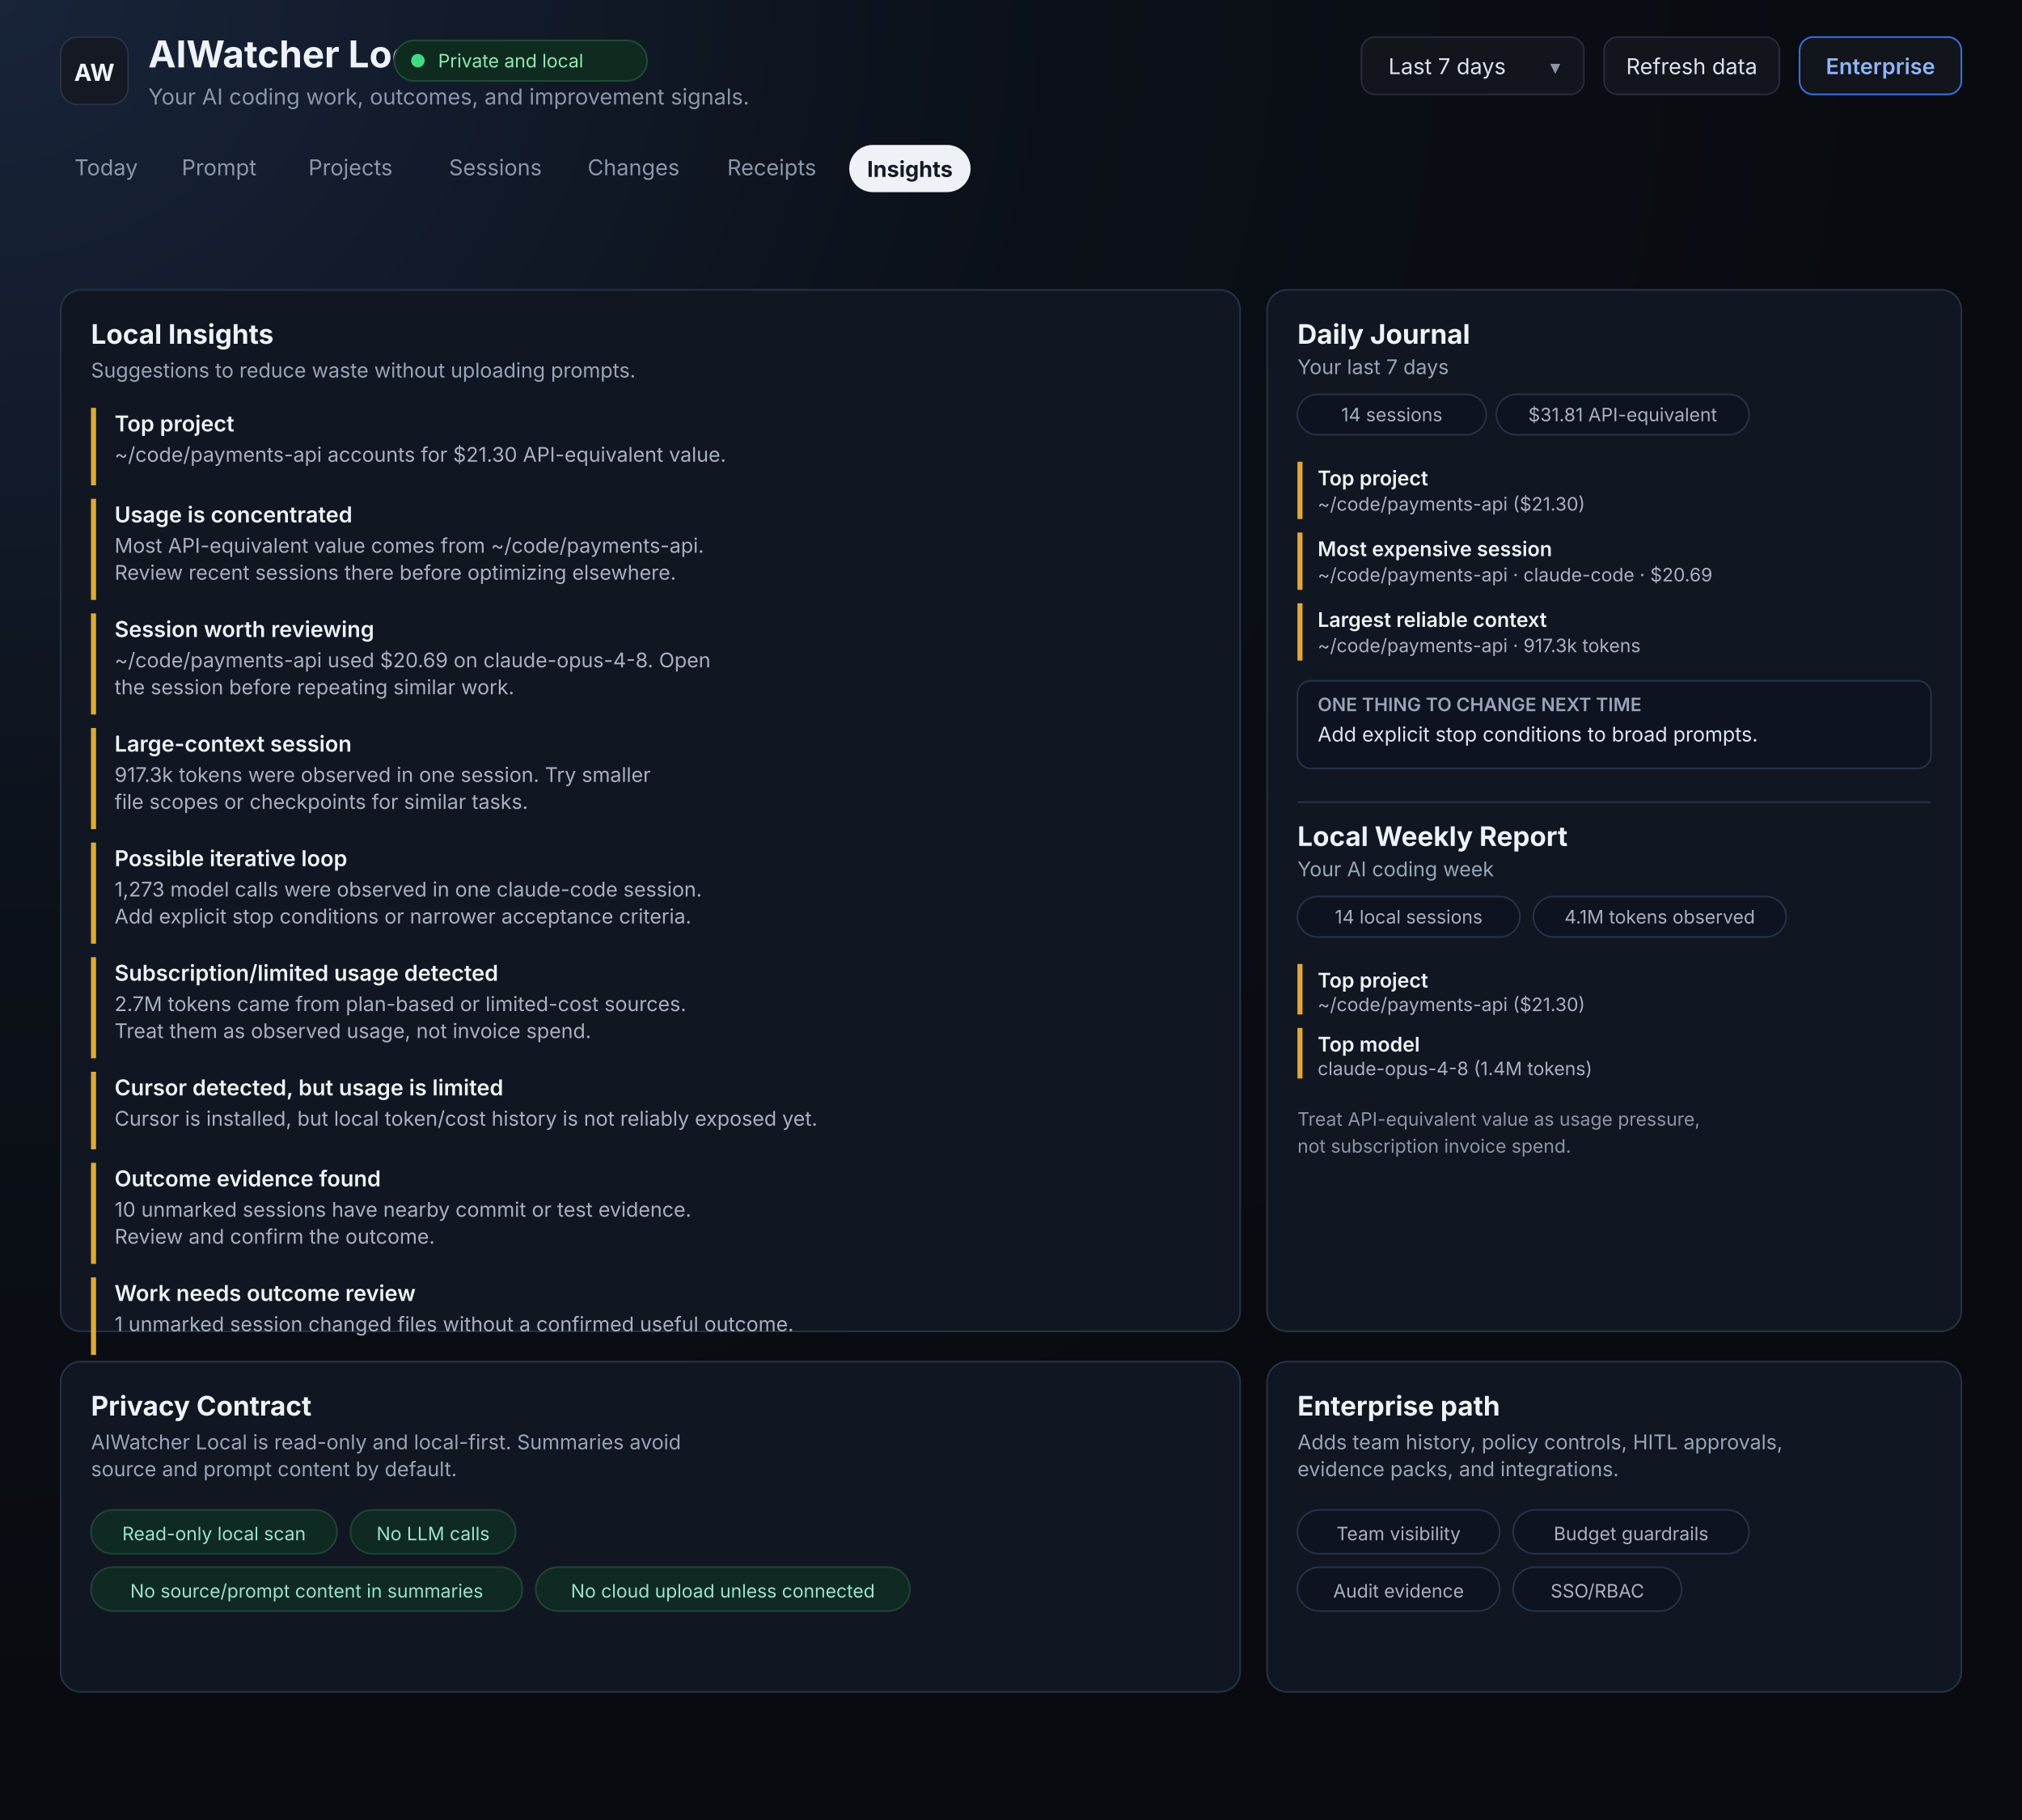
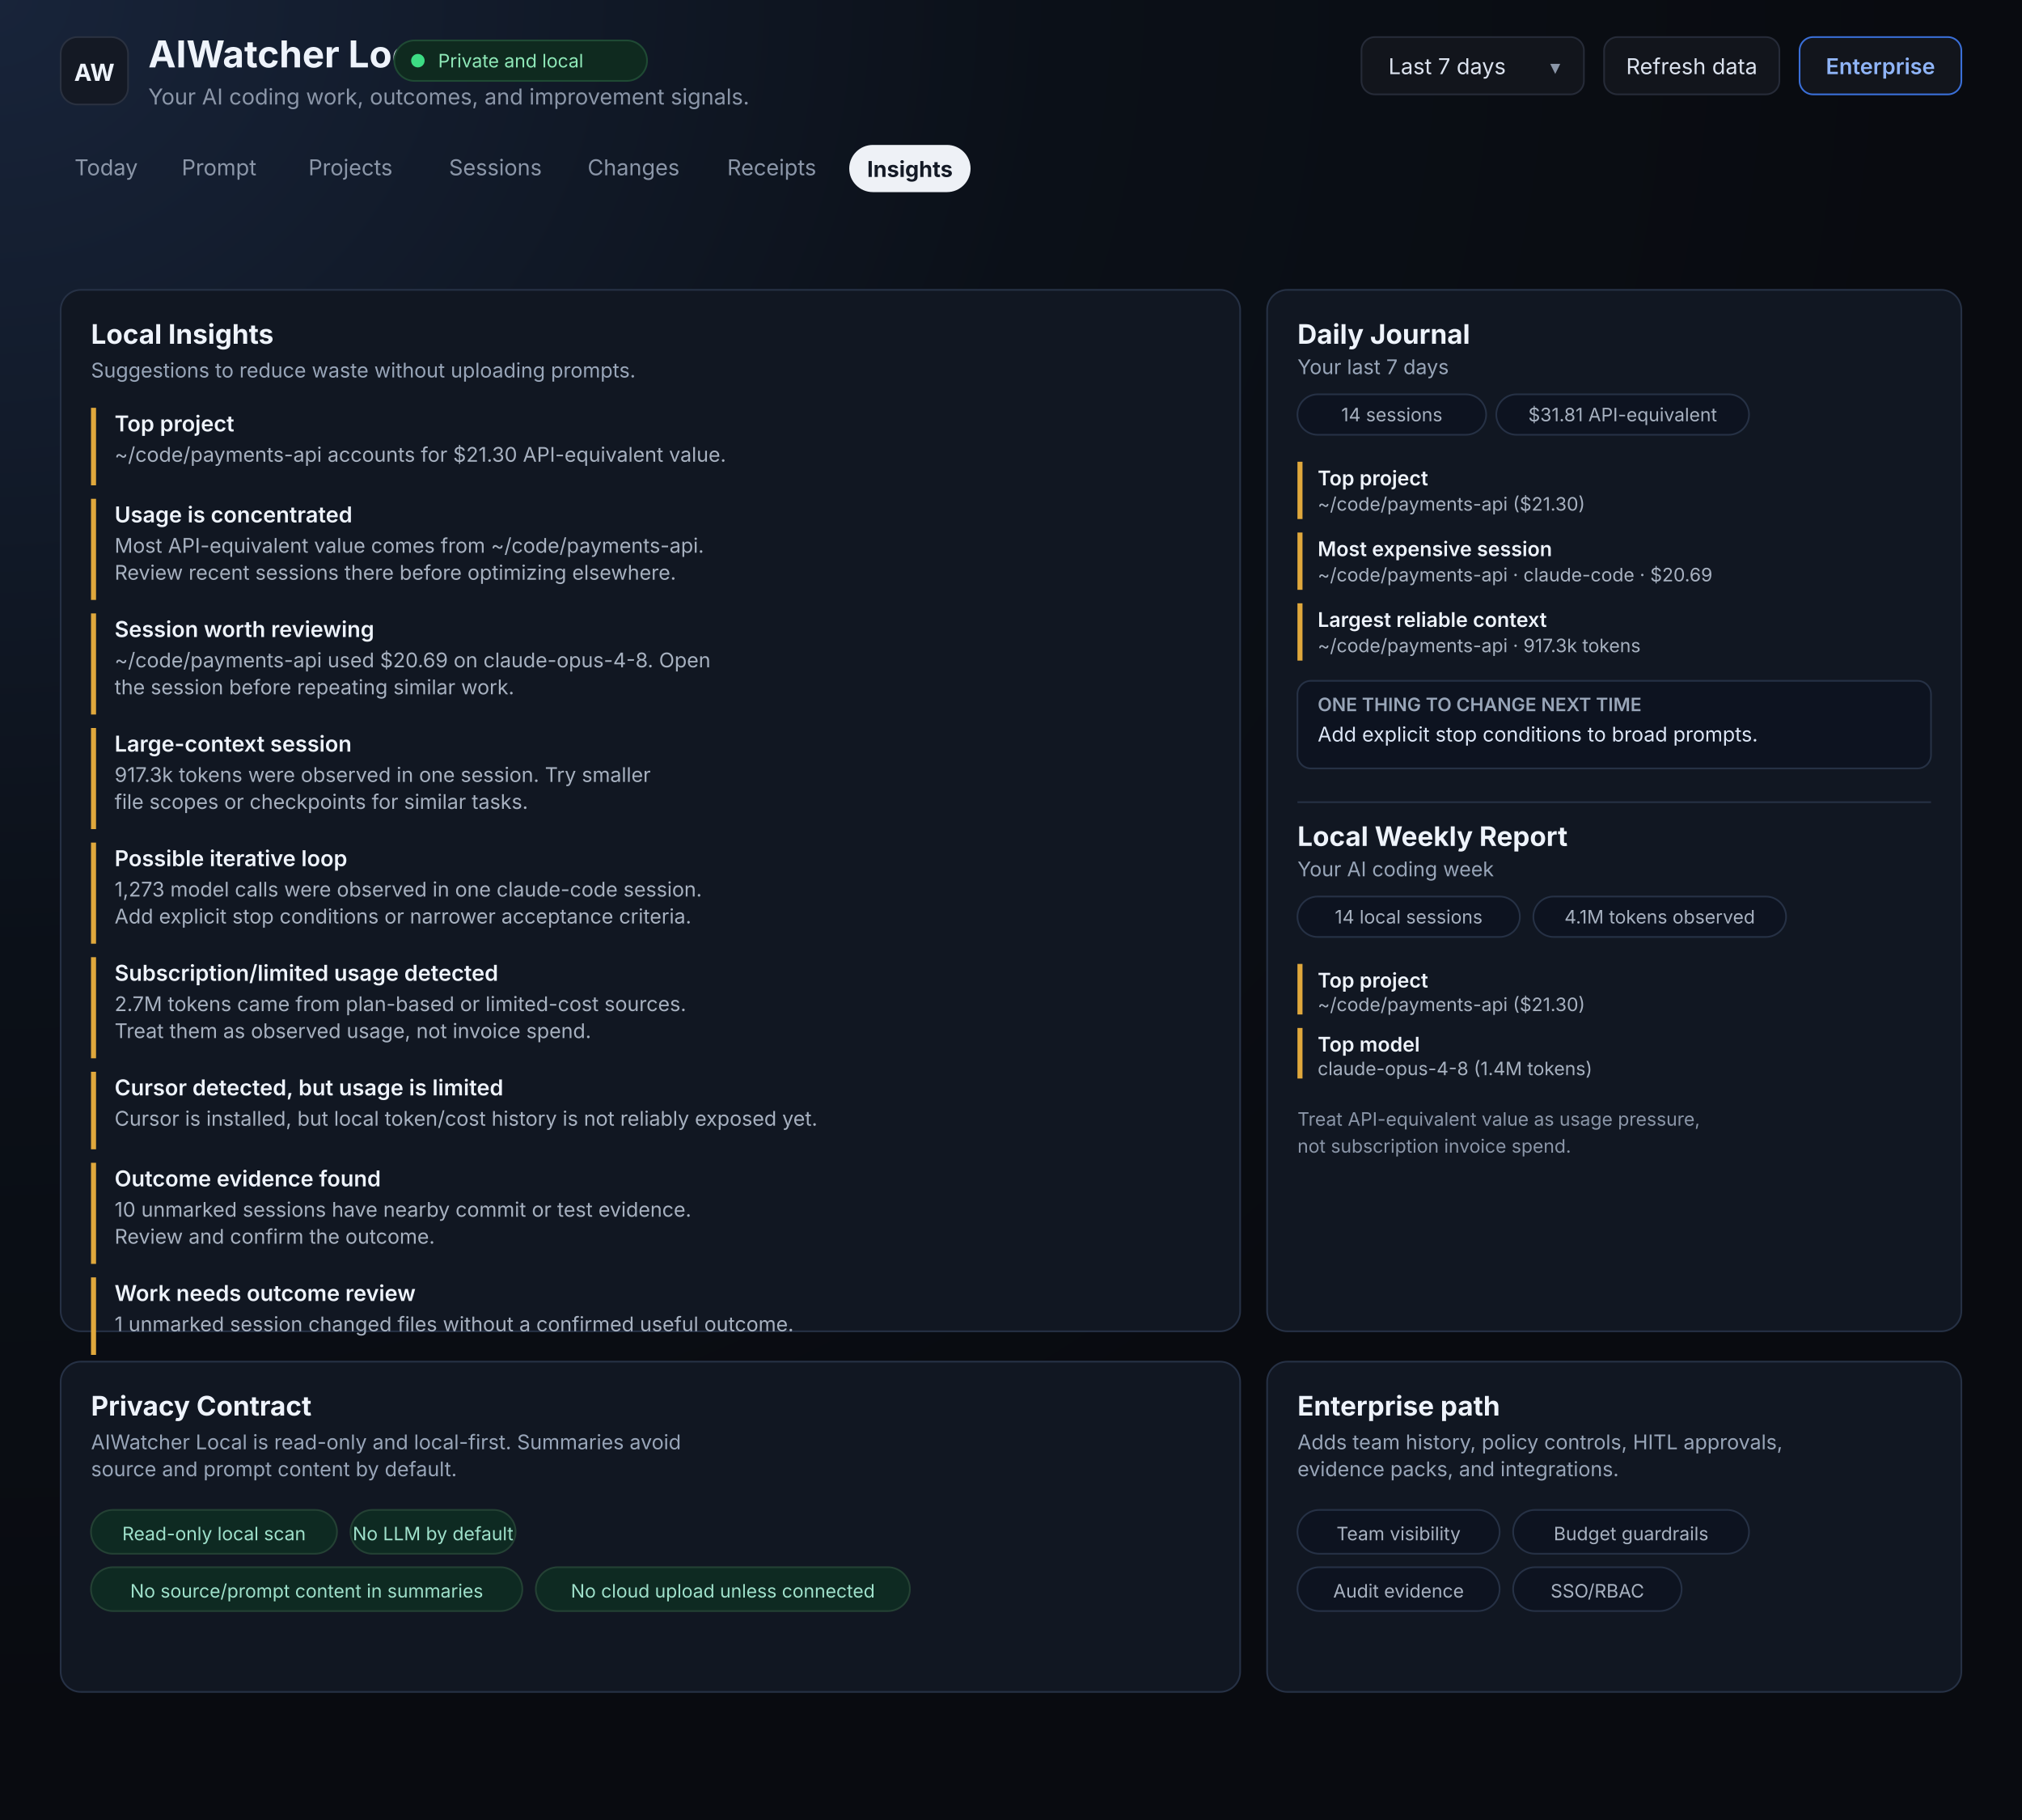
<svg xmlns="http://www.w3.org/2000/svg" viewBox="0 0 1200 1080" font-family="'Inter','Segoe UI',system-ui,-apple-system,sans-serif" role="img" aria-labelledby="t-insights d-insights">
  <defs>
    <radialGradient id="bg-insights" cx="0%" cy="0%" r="95%">
      <stop offset="0" stop-color="#18243a" />
      <stop offset="0.55" stop-color="#0b1018" />
      <stop offset="1" stop-color="#090b10" />
    </radialGradient>
  </defs>
  <rect width="1200" height="1080" fill="url(#bg-insights)" />
  <rect x="36" y="22" width="40" height="40" rx="10" fill="#141924" stroke="#2a3140" />
  <text x="56" y="48" font-size="14" font-weight="700" fill="#eef3fb" text-anchor="middle">AW</text>
  <text x="88" y="40" font-size="22" font-weight="700" fill="#eef3fb">AIWatcher Local</text>
  <rect x="234" y="24" width="150" height="24" rx="12" fill="#0f2a1f" stroke="#1f4a34" />
  <circle cx="248" cy="36" r="4" fill="#3ddc84" />
  <text x="260" y="40" font-size="11" fill="#8fe9b8">Private and local</text>
  <text x="88" y="62" font-size="13" fill="#8b96a8">Your AI coding work, outcomes, and improvement signals.</text>
  <rect x="808" y="22" width="132" height="34" rx="8" fill="#12151c" stroke="#262b38" />
  <text x="824" y="44" font-size="13" fill="#dbe2ee">Last 7 days</text>
  <text x="926" y="44" font-size="12" fill="#8b96a8" text-anchor="end">▾</text>
  <rect x="952" y="22" width="104" height="34" rx="8" fill="#12151c" stroke="#262b38" />
  <text x="1004" y="44" font-size="13" fill="#dbe2ee" text-anchor="middle">Refresh data</text>
  <rect x="1068" y="22" width="96" height="34" rx="8" fill="#12151c" stroke="#3a6fd8" />
  <text x="1116" y="44" font-size="13" font-weight="600" fill="#8fb4f7" text-anchor="middle">Enterprise</text>
  <g font-size="13">
    <text x="63" y="104" fill="#8b96a8" text-anchor="middle">Today</text>
    <text x="130" y="104" fill="#8b96a8" text-anchor="middle">Prompt</text>
    <text x="208" y="104" fill="#8b96a8" text-anchor="middle">Projects</text>
    <text x="294" y="104" fill="#8b96a8" text-anchor="middle">Sessions</text>
    <text x="376" y="104" fill="#8b96a8" text-anchor="middle">Changes</text>
    <text x="458" y="104" fill="#8b96a8" text-anchor="middle">Receipts</text>
    <rect x="504" y="86" width="72" height="28" rx="14" fill="#eef1f6" />
    <text x="540" y="105" fill="#141a26" font-weight="700" text-anchor="middle">Insights</text>
  </g>
  <rect x="36" y="172" width="700" height="618" rx="12" fill="#111722" stroke="#263145" />
  <text x="54" y="204" font-size="16" font-weight="700" fill="#eef3fb">Local Insights</text>
  <text x="54" y="224" font-size="12" fill="#98a5b8">Suggestions to reduce waste without uploading prompts.</text>
  <g font-size="12">
    <rect x="54" y="242" width="3" height="46" fill="#e0a83c" />
    <text x="68" y="256" font-size="13" font-weight="600" fill="#eef3fb">Top project</text>
    <text x="68" y="274" fill="#a7b1c0">~/code/payments-api accounts for $21.30 API-equivalent value.</text>
    <rect x="54" y="296" width="3" height="60" fill="#e0a83c" />
    <text x="68" y="310" font-size="13" font-weight="600" fill="#eef3fb">Usage is concentrated</text>
    <text x="68" y="328" fill="#a7b1c0">Most API-equivalent value comes from ~/code/payments-api.</text>
    <text x="68" y="344" fill="#a7b1c0">Review recent sessions there before optimizing elsewhere.</text>
    <rect x="54" y="364" width="3" height="60" fill="#e0a83c" />
    <text x="68" y="378" font-size="13" font-weight="600" fill="#eef3fb">Session worth reviewing</text>
    <text x="68" y="396" fill="#a7b1c0">~/code/payments-api used $20.69 on claude-opus-4-8. Open</text>
    <text x="68" y="412" fill="#a7b1c0">the session before repeating similar work.</text>
    <rect x="54" y="432" width="3" height="60" fill="#e0a83c" />
    <text x="68" y="446" font-size="13" font-weight="600" fill="#eef3fb">Large-context session</text>
    <text x="68" y="464" fill="#a7b1c0">917.3k tokens were observed in one session. Try smaller</text>
    <text x="68" y="480" fill="#a7b1c0">file scopes or checkpoints for similar tasks.</text>
    <rect x="54" y="500" width="3" height="60" fill="#e0a83c" />
    <text x="68" y="514" font-size="13" font-weight="600" fill="#eef3fb">Possible iterative loop</text>
    <text x="68" y="532" fill="#a7b1c0">1,273 model calls were observed in one claude-code session.</text>
    <text x="68" y="548" fill="#a7b1c0">Add explicit stop conditions or narrower acceptance criteria.</text>
    <rect x="54" y="568" width="3" height="60" fill="#e0a83c" />
    <text x="68" y="582" font-size="13" font-weight="600" fill="#eef3fb">Subscription/limited usage detected</text>
    <text x="68" y="600" fill="#a7b1c0">2.7M tokens came from plan-based or limited-cost sources.</text>
    <text x="68" y="616" fill="#a7b1c0">Treat them as observed usage, not invoice spend.</text>
    <rect x="54" y="636" width="3" height="46" fill="#e0a83c" />
    <text x="68" y="650" font-size="13" font-weight="600" fill="#eef3fb">Cursor detected, but usage is limited</text>
    <text x="68" y="668" fill="#a7b1c0">Cursor is installed, but local token/cost history is not reliably exposed yet.</text>
    <rect x="54" y="690" width="3" height="60" fill="#e0a83c" />
    <text x="68" y="704" font-size="13" font-weight="600" fill="#eef3fb">Outcome evidence found</text>
    <text x="68" y="722" fill="#a7b1c0">10 unmarked sessions have nearby commit or test evidence.</text>
    <text x="68" y="738" fill="#a7b1c0">Review and confirm the outcome.</text>
    <rect x="54" y="758" width="3" height="46" fill="#e0a83c" />
    <text x="68" y="772" font-size="13" font-weight="600" fill="#eef3fb">Work needs outcome review</text>
    <text x="68" y="790" fill="#a7b1c0">1 unmarked session changed files without a confirmed useful outcome.</text>
  </g>
  <rect x="752" y="172" width="412" height="618" rx="12" fill="#111722" stroke="#263145" />
  <text x="770" y="204" font-size="16" font-weight="700" fill="#eef3fb">Daily Journal</text>
  <text x="770" y="222" font-size="12" fill="#98a5b8">Your last 7 days</text>
  <rect x="770" y="234" width="112" height="24" rx="12" fill="#0d1320" stroke="#263145" />
  <text x="826" y="250" font-size="11" fill="#a7b1c0" text-anchor="middle">14 sessions</text>
  <rect x="888" y="234" width="150" height="24" rx="12" fill="#0d1320" stroke="#263145" />
  <text x="963" y="250" font-size="11" fill="#a7b1c0" text-anchor="middle">$31.81 API-equivalent</text>
  <g font-size="12">
    <rect x="770" y="274" width="3" height="34" fill="#e0a83c" />
    <text x="782" y="288" font-size="12" font-weight="600" fill="#eef3fb">Top project</text>
    <text x="782" y="303" fill="#a7b1c0" font-size="11">~/code/payments-api ($21.30)</text>
    <rect x="770" y="316" width="3" height="34" fill="#e0a83c" />
    <text x="782" y="330" font-size="12" font-weight="600" fill="#eef3fb">Most expensive session</text>
    <text x="782" y="345" fill="#a7b1c0" font-size="11">~/code/payments-api · claude-code · $20.69</text>
    <rect x="770" y="358" width="3" height="34" fill="#e0a83c" />
    <text x="782" y="372" font-size="12" font-weight="600" fill="#eef3fb">Largest reliable context</text>
    <text x="782" y="387" fill="#a7b1c0" font-size="11">~/code/payments-api · 917.3k tokens</text>
  </g>
  <rect x="770" y="404" width="376" height="52" rx="8" fill="#0d1320" stroke="#263145" />
  <text x="782" y="422" font-size="11" font-weight="600" fill="#98a5b8">ONE THING TO CHANGE NEXT TIME</text>
  <text x="782" y="440" font-size="12" fill="#dce6f6">Add explicit stop conditions to broad prompts.</text>
  <line x1="770" y1="476" x2="1146" y2="476" stroke="#263145" />
  <text x="770" y="502" font-size="16" font-weight="700" fill="#eef3fb">Local Weekly Report</text>
  <text x="770" y="520" font-size="12" fill="#98a5b8">Your AI coding week</text>
  <rect x="770" y="532" width="132" height="24" rx="12" fill="#0d1320" stroke="#263145" />
  <text x="836" y="548" font-size="11" fill="#a7b1c0" text-anchor="middle">14 local sessions</text>
  <rect x="910" y="532" width="150" height="24" rx="12" fill="#0d1320" stroke="#263145" />
  <text x="985" y="548" font-size="11" fill="#a7b1c0" text-anchor="middle">4.1M tokens observed</text>
  <g font-size="12">
    <rect x="770" y="572" width="3" height="30" fill="#e0a83c" />
    <text x="782" y="586" font-size="12" font-weight="600" fill="#eef3fb">Top project</text>
    <text x="782" y="600" fill="#a7b1c0" font-size="11">~/code/payments-api ($21.30)</text>
    <rect x="770" y="610" width="3" height="30" fill="#e0a83c" />
    <text x="782" y="624" font-size="12" font-weight="600" fill="#eef3fb">Top model</text>
    <text x="782" y="638" fill="#a7b1c0" font-size="11">claude-opus-4-8 (1.4M tokens)</text>
  </g>
  <text x="770" y="668" font-size="11" fill="#8b96a8">Treat API-equivalent value as usage pressure,</text>
  <text x="770" y="684" font-size="11" fill="#8b96a8">not subscription invoice spend.</text>
  <rect x="36" y="808" width="700" height="196" rx="12" fill="#111722" stroke="#263145" />
  <text x="54" y="840" font-size="16" font-weight="700" fill="#eef3fb">Privacy Contract</text>
  <text x="54" y="860" font-size="12" fill="#98a5b8">AIWatcher Local is read-only and local-first. Summaries avoid</text>
  <text x="54" y="876" font-size="12" fill="#98a5b8">source and prompt content by default.</text>
  <rect x="54" y="896" width="146" height="26" rx="13" fill="#0e2a22" stroke="#244134" />
  <text x="127" y="914" font-size="11" fill="#9fe1cb" text-anchor="middle">Read-only local scan</text>
  <rect x="208" y="896" width="98" height="26" rx="13" fill="#0e2a22" stroke="#244134" />
-   <text x="257" y="914" font-size="11" fill="#9fe1cb" text-anchor="middle">No LLM calls</text>
+   <text x="257" y="914" font-size="11" fill="#9fe1cb" text-anchor="middle">No LLM by default</text>
  <rect x="54" y="930" width="256" height="26" rx="13" fill="#0e2a22" stroke="#244134" />
  <text x="182" y="948" font-size="11" fill="#9fe1cb" text-anchor="middle">No source/prompt content in summaries</text>
  <rect x="318" y="930" width="222" height="26" rx="13" fill="#0e2a22" stroke="#244134" />
  <text x="429" y="948" font-size="11" fill="#9fe1cb" text-anchor="middle">No cloud upload unless connected</text>
  <rect x="752" y="808" width="412" height="196" rx="12" fill="#111722" stroke="#263145" />
  <text x="770" y="840" font-size="16" font-weight="700" fill="#eef3fb">Enterprise path</text>
  <text x="770" y="860" font-size="12" fill="#98a5b8">Adds team history, policy controls, HITL approvals,</text>
  <text x="770" y="876" font-size="12" fill="#98a5b8">evidence packs, and integrations.</text>
  <rect x="770" y="896" width="120" height="26" rx="13" fill="#0d1320" stroke="#263145" />
  <text x="830" y="914" font-size="11" fill="#a7b1c0" text-anchor="middle">Team visibility</text>
  <rect x="898" y="896" width="140" height="26" rx="13" fill="#0d1320" stroke="#263145" />
  <text x="968" y="914" font-size="11" fill="#a7b1c0" text-anchor="middle">Budget guardrails</text>
  <rect x="770" y="930" width="120" height="26" rx="13" fill="#0d1320" stroke="#263145" />
  <text x="830" y="948" font-size="11" fill="#a7b1c0" text-anchor="middle">Audit evidence</text>
  <rect x="898" y="930" width="100" height="26" rx="13" fill="#0d1320" stroke="#263145" />
  <text x="948" y="948" font-size="11" fill="#a7b1c0" text-anchor="middle">SSO/RBAC</text>
</svg>
